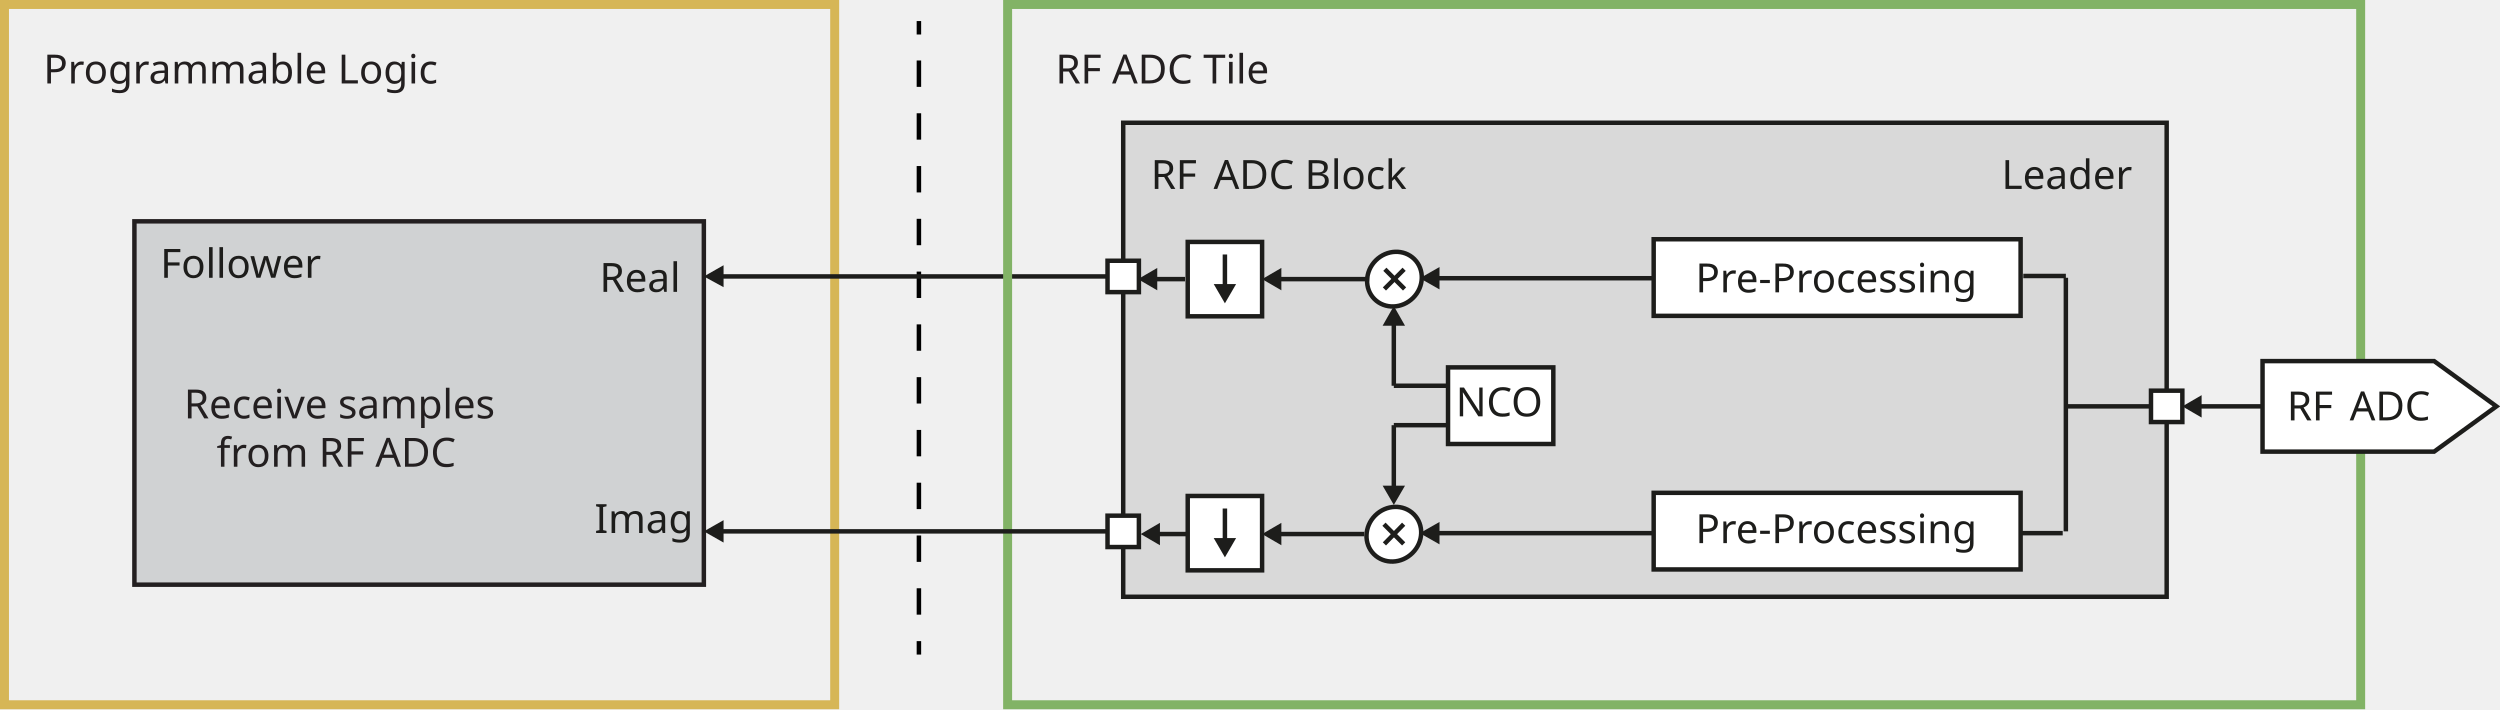
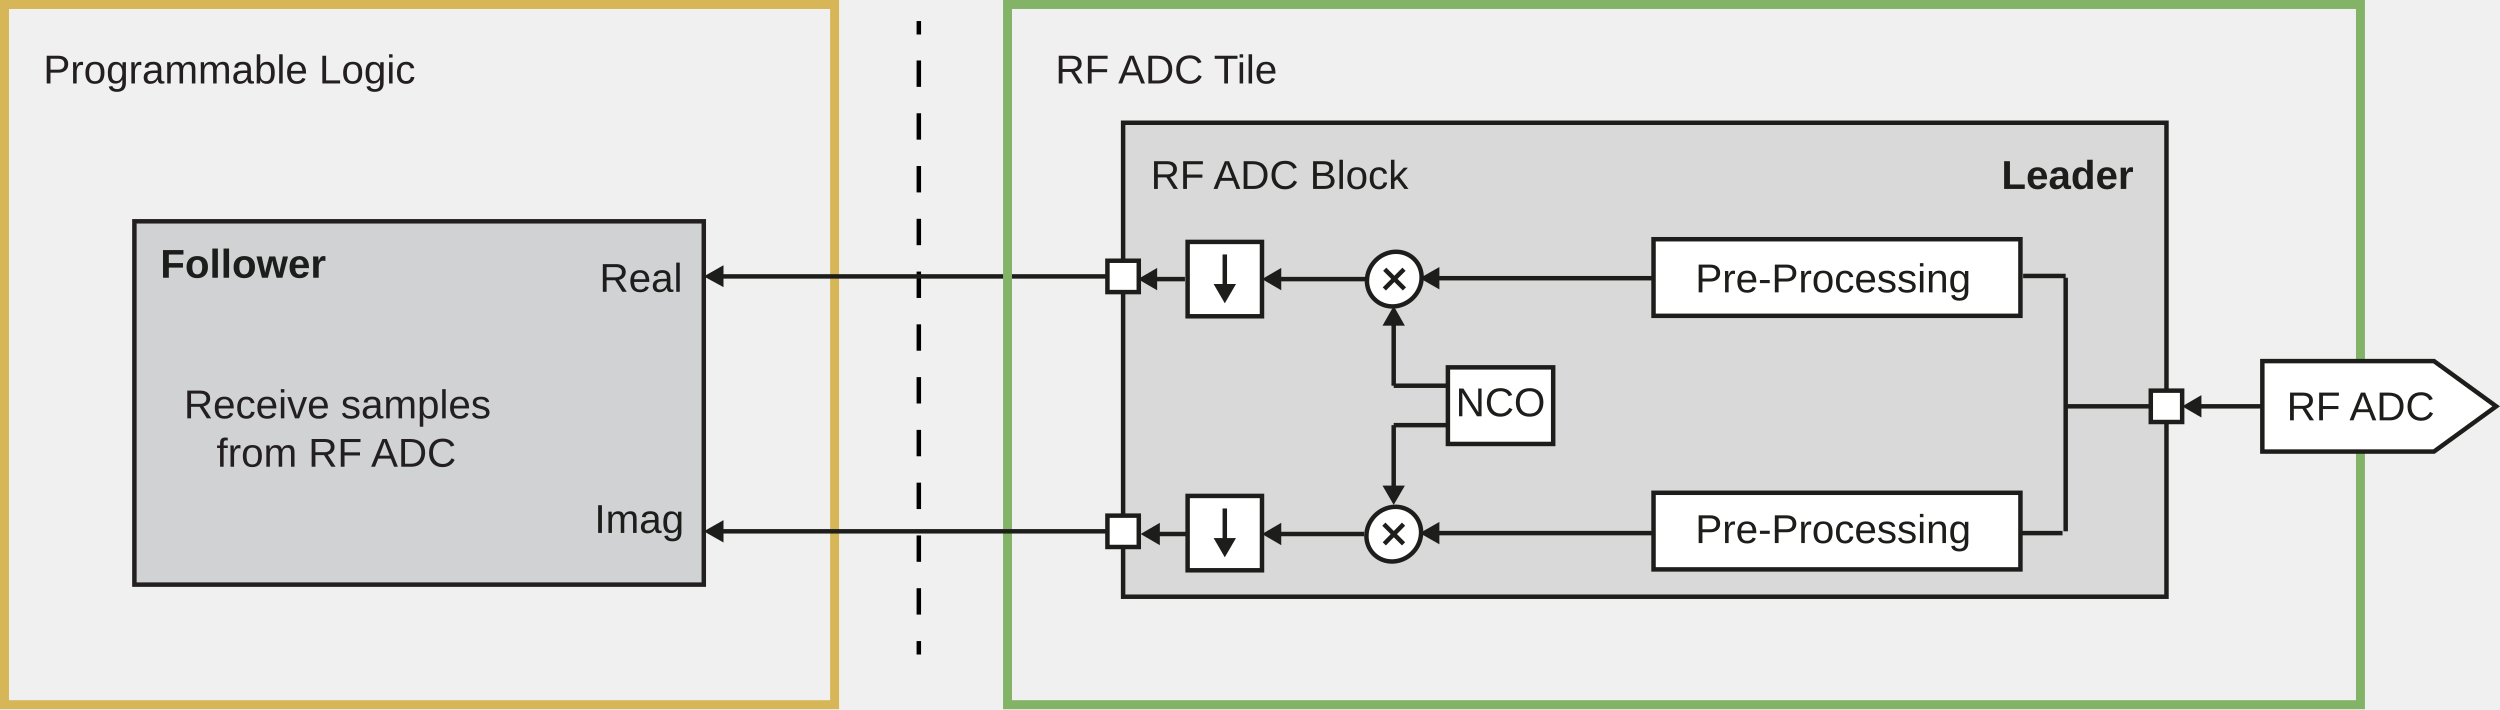
- <svg xmlns="http://www.w3.org/2000/svg" version="1.1" id="Layer_1" x="0px" y="0px" viewBox="0 0 558 158.3" style="enable-background:new 0 0 558 158.3;" xml:space="preserve">
-   <style type="text/css">
- 	.st0{fill:#D9D9D9;stroke:#1D1D1B;stroke-miterlimit:10;}
- 	.st1{fill:#D0D2D3;stroke:#231F20;stroke-miterlimit:10;}
- 	.st2{fill:none;stroke:#D6B656;stroke-width:2;stroke-miterlimit:10;}
- 	.st3{fill:#231F20;}
- 	.st4{font-family:'ArialMT';}
- 	.st5{font-size:9px;}
- 	.st6{fill:none;stroke:#000000;stroke-miterlimit:10;}
- 	.st7{fill:none;stroke:#000000;stroke-miterlimit:10;stroke-dasharray:5.89,5.89;}
- 	.st8{fill:#1D1D1B;}
- 	.st9{fill:#FFFFFF;stroke:#1D1D1B;stroke-miterlimit:10;}
- 	.st10{fill:none;stroke:#1D1D1B;stroke-miterlimit:10;}
- 	.st11{fill:none;}
- 	.st12{fill:none;stroke:#82B366;stroke-width:2;stroke-miterlimit:10;}
- 	.st13{font-family:'Arial-BoldMT';}
- </style>
-   <rect x="250.7" y="27.4" class="st0" width="232.9" height="105.8" />
-   <rect x="30" y="49.4" class="st1" width="127.1" height="81.1" />
-   <rect x="1" y="1" class="st2" width="185.3" height="156.3" />
-   <text transform="matrix(1 0 0 1 9.69 18.63)" class="st3 st4 st5">Programmable Logic</text>
-   <text transform="matrix(1 0 0 1 41.07 93.38)" class="st3 st4 st5">Receive samples</text>
-   <text transform="matrix(1 0 0 1 48.33 104.18)" class="st3 st4 st5">from RF ADC</text>
-   <line class="st6" x1="205.1" y1="4.7" x2="205.1" y2="7.7" />
-   <line class="st7" x1="205.1" y1="13.5" x2="205.1" y2="140.1" />
-   <line class="st6" x1="205.1" y1="143.1" x2="205.1" y2="146.1" />
-   <text transform="matrix(1 0 0 1 256.87 42.17)" class="st8 st4 st5">RF</text>
-   <text transform="matrix(1 0 0 1 268.87 42.17)" class="st8 st4 st5"> </text>
-   <text transform="matrix(1 0 0 1 270.87 42.17)" class="st8 st4 st5">ADC Block</text>
-   <rect x="323.2" y="82" class="st9" width="23.5" height="17.1" />
-   <ellipse transform="matrix(0.7071 -0.7071 0.7071 0.7071 47.1375 238.302)" class="st9" cx="311.2" cy="62.3" rx="6.3" ry="5.9" />
-   <line class="st10" x1="313.5" y1="64.5" x2="309.1" y2="60.1" />
-   <line class="st10" x1="309" y1="64.5" x2="313.4" y2="60.1" />
-   <ellipse transform="matrix(0.7071 -0.7071 0.7071 0.7071 6.8408 254.9297)" class="st9" cx="311.1" cy="119.2" rx="6.3" ry="5.9" />
-   <line class="st10" x1="308.9" y1="117" x2="313.3" y2="121.4" />
-   <line class="st10" x1="313.3" y1="117" x2="309" y2="121.4" />
-   <line class="st11" x1="311.1" y1="94.9" x2="311.1" y2="112.7" />
-   <line class="st10" x1="311.1" y1="94.9" x2="311.1" y2="109.1" />
-   <polygon class="st8" points="308.6,108.4 311.1,112.7 313.6,108.4 " />
-   <line class="st10" x1="322.8" y1="94.9" x2="311.1" y2="94.9" />
-   <text transform="matrix(1 0 0 1 324.95 92.92)" class="st8 st4 st5">NCO</text>
-   <text transform="matrix(1 0 0 1 133.83 65.14)" class="st8 st4 st5">Real</text>
-   <line class="st10" x1="322.8" y1="86.1" x2="311.1" y2="86.1" />
-   <line class="st11" x1="311.1" y1="86.1" x2="311.1" y2="68.3" />
-   <line class="st10" x1="311.1" y1="86.1" x2="311.1" y2="71.9" />
-   <polygon class="st8" points="313.6,72.7 311.1,68.3 308.6,72.7 " />
-   <rect x="265.1" y="54" class="st9" width="16.6" height="16.6" />
-   <line class="st11" x1="273.4" y1="56.8" x2="273.4" y2="67.7" />
-   <line class="st10" x1="273.4" y1="56.8" x2="273.4" y2="64.1" />
-   <polygon class="st8" points="270.9,63.4 273.4,67.7 275.9,63.4 " />
-   <line class="st11" x1="304.5" y1="119.2" x2="281.7" y2="119.2" />
-   <line class="st10" x1="304.5" y1="119.2" x2="285.3" y2="119.2" />
-   <polygon class="st8" points="286,116.7 281.7,119.2 286,121.7 " />
-   <line class="st11" x1="305.6" y1="62.3" x2="281.7" y2="62.3" />
-   <line class="st10" x1="305.6" y1="62.3" x2="285.3" y2="62.3" />
-   <polygon class="st8" points="286,59.8 281.7,62.3 286,64.8 " />
-   <rect x="247.2" y="58.2" class="st9" width="7" height="7" />
-   <text transform="matrix(1 0 0 1 132.69 118.96)" class="st8 st4 st5">Imag</text>
-   <line class="st11" x1="247.2" y1="61.7" x2="157.1" y2="61.7" />
-   <line class="st10" x1="247.2" y1="61.7" x2="160.7" y2="61.7" />
-   <polygon class="st8" points="161.5,59.2 157.1,61.7 161.5,64.1 " />
-   <rect x="480.1" y="87.2" class="st9" width="7" height="7" />
-   <line class="st10" x1="480.1" y1="90.7" x2="461.1" y2="90.7" />
-   <rect x="369.1" y="53.4" class="st9" width="81.9" height="17.1" />
-   <text transform="matrix(1 0 0 1 378.44 65.25)" class="st8 st4 st5">Pre-Processing</text>
-   <rect x="224.9" y="1" class="st12" width="302" height="156.3" />
-   <text transform="matrix(1 0 0 1 235.6 18.63)" class="st3 st4 st5">RF ADC Tile</text>
-   <text transform="matrix(1 0 0 1 446.75 42.17)" class="st8 st13 st5">Leader</text>
-   <text transform="matrix(1 0 0 1 35.78 62)" class="st8 st13 st5">Follower</text>
-   <line class="st10" x1="490.6" y1="90.7" x2="505" y2="90.7" />
-   <polygon class="st8" points="491.4,93.2 487.1,90.7 491.4,88.2 " />
-   <polygon class="st9" points="543.3,100.8 557.2,90.7 543.3,80.6 505,80.6 505,100.8 " />
-   <text transform="matrix(1 0 0 1 510.45 93.83)" class="st8 st4 st5">RF</text>
-   <text transform="matrix(1 0 0 1 522.45 93.83)" class="st8 st4 st5"> </text>
-   <text transform="matrix(1 0 0 1 524.45 93.83)" class="st8 st4 st5">ADC</text>
-   <line class="st11" x1="369.1" y1="119" x2="316.9" y2="119" />
-   <line class="st10" x1="369.1" y1="119" x2="320.5" y2="119" />
-   <polygon class="st8" points="321.3,116.5 316.9,119 321.3,121.5 " />
-   <line class="st11" x1="369.1" y1="62.1" x2="316.9" y2="62.1" />
-   <line class="st10" x1="369.1" y1="62.1" x2="320.5" y2="62.1" />
-   <polygon class="st8" points="321.3,59.6 316.9,62.1 321.3,64.6 " />
-   <rect x="247.2" y="115.1" class="st9" width="7" height="7" />
-   <line class="st11" x1="247.2" y1="118.6" x2="157.1" y2="118.6" />
-   <line class="st10" x1="247.2" y1="118.6" x2="160.7" y2="118.6" />
-   <polygon class="st8" points="161.5,116.1 157.1,118.6 161.5,121.1 " />
-   <line class="st10" x1="461.1" y1="62" x2="461.1" y2="118.6" />
-   <rect x="265.1" y="110.7" class="st9" width="16.6" height="16.6" />
-   <line class="st11" x1="273.4" y1="113.5" x2="273.4" y2="124.4" />
-   <line class="st10" x1="273.4" y1="113.5" x2="273.4" y2="120.8" />
-   <polygon class="st8" points="270.9,120.1 273.4,124.4 275.9,120.1 " />
-   <rect x="369.1" y="110" class="st9" width="81.9" height="17.1" />
-   <line class="st11" x1="264.5" y1="62.3" x2="254" y2="62.3" />
-   <line class="st10" x1="264.5" y1="62.3" x2="257.6" y2="62.3" />
-   <polygon class="st8" points="258.3,59.8 254,62.3 258.3,64.8 " />
-   <line class="st11" x1="265" y1="119.2" x2="254.6" y2="119.2" />
-   <line class="st10" x1="265" y1="119.2" x2="258.2" y2="119.2" />
-   <polygon class="st8" points="258.9,116.7 254.6,119.2 258.9,121.7 " />
-   <line class="st11" x1="254.6" y1="61.7" x2="244.2" y2="61.7" />
-   <line class="st11" x1="254.7" y1="118.6" x2="244.2" y2="118.6" />
-   <line class="st10" x1="461.1" y1="61.6" x2="451.6" y2="61.6" />
-   <line class="st10" x1="460.4" y1="119" x2="450.9" y2="119" />
-   <text transform="matrix(1 0 0 1 378.4398 121.22)" class="st8 st4 st5">Pre-Processing</text>
+ <svg xmlns="http://www.w3.org/2000/svg" id="Layer_1" data-name="Layer 1" viewBox="0 0 558.05 158.3">
+   <defs>
+     <style>.cls-1{fill:#d9d9d9;}.cls-1,.cls-10,.cls-11,.cls-9{stroke:#1d1d1b;}.cls-1,.cls-11,.cls-14,.cls-2,.cls-3,.cls-6,.cls-7,.cls-9{stroke-miterlimit:10;}.cls-2{fill:#d0d2d3;stroke:#231f20;}.cls-11,.cls-12,.cls-14,.cls-3,.cls-6,.cls-7{fill:none;}.cls-3{stroke:#d6b656;}.cls-14,.cls-3{stroke-width:2px;}.cls-17,.cls-4,.cls-8{isolation:isolate;font-size:9px;}.cls-4{fill:#231f20;}.cls-4,.cls-8{font-family:ArialMT, Arial;}.cls-5{letter-spacing:-0.06em;}.cls-6,.cls-7{stroke:#000;}.cls-7{stroke-dasharray:5.89 5.89;}.cls-13,.cls-17,.cls-8{fill:#1d1d1b;}.cls-10,.cls-9{fill:#fff;}.cls-10{stroke-miterlimit:10;}.cls-14{stroke:#82b366;}.cls-15{letter-spacing:-0.02em;}.cls-16{letter-spacing:-0.04em;}.cls-17{font-family:Arial-BoldMT, Arial;font-weight:700;}</style>
+   </defs>
+   <rect class="cls-1" x="250.7" y="27.4" width="232.9" height="105.8" />
+   <rect class="cls-2" x="30" y="49.4" width="127.1" height="81.1" />
+   <rect class="cls-3" x="1" y="1" width="185.3" height="156.3" />
+   <text class="cls-4" transform="translate(9.69 18.63)">Programmable Logic</text>
+   <text class="cls-4" transform="translate(41.07 93.38)">Receive samples</text>
+   <text class="cls-4" transform="translate(48.33 104.18)">from RF<tspan class="cls-5" x="32.5" y="0"> </tspan>
+     <tspan x="34.5" y="0">ADC</tspan>
+   </text>
+   <line class="cls-6" x1="205.1" y1="4.7" x2="205.1" y2="7.7" />
+   <line class="cls-7" x1="205.1" y1="13.5" x2="205.1" y2="140.1" />
+   <line class="cls-6" x1="205.1" y1="143.1" x2="205.1" y2="146.1" />
+   <text class="cls-8" transform="translate(256.87 42.17)">RF</text>
+   <text class="cls-8" transform="translate(268.87 42.17)"> </text>
+   <text class="cls-8" transform="translate(270.87 42.17)">ADC Block</text>
+   <rect class="cls-9" x="323.2" y="82" width="23.5" height="17.1" />
+   <ellipse class="cls-10" cx="311.24" cy="62.3" rx="6.3" ry="5.9" transform="translate(47.1 238.33) rotate(-45)" />
+   <line class="cls-11" x1="313.5" y1="64.5" x2="309.1" y2="60.1" />
+   <line class="cls-11" x1="309" y1="64.5" x2="313.4" y2="60.1" />
+   <ellipse class="cls-10" cx="311.11" cy="119.24" rx="6.3" ry="5.9" transform="translate(6.81 254.91) rotate(-45)" />
+   <line class="cls-11" x1="308.9" y1="117" x2="313.3" y2="121.4" />
+   <line class="cls-11" x1="313.3" y1="117" x2="309" y2="121.4" />
+   <line class="cls-12" x1="311.1" y1="94.9" x2="311.1" y2="112.7" />
+   <line class="cls-11" x1="311.1" y1="94.9" x2="311.1" y2="109.1" />
+   <polygon class="cls-13" points="308.6 108.4 311.1 112.7 313.6 108.4 308.6 108.4" />
+   <line class="cls-11" x1="322.8" y1="94.9" x2="311.1" y2="94.9" />
+   <text class="cls-8" transform="translate(324.95 92.92)">NCO</text>
+   <text class="cls-8" transform="translate(133.83 65.14)">Real</text>
+   <line class="cls-11" x1="322.8" y1="86.1" x2="311.1" y2="86.1" />
+   <line class="cls-12" x1="311.1" y1="86.1" x2="311.1" y2="68.3" />
+   <line class="cls-11" x1="311.1" y1="86.1" x2="311.1" y2="71.9" />
+   <polygon class="cls-13" points="313.6 72.7 311.1 68.3 308.6 72.7 313.6 72.7" />
+   <rect class="cls-9" x="265.1" y="54" width="16.6" height="16.6" />
+   <line class="cls-12" x1="273.4" y1="56.8" x2="273.4" y2="67.7" />
+   <line class="cls-11" x1="273.4" y1="56.8" x2="273.4" y2="64.1" />
+   <polygon class="cls-13" points="270.9 63.4 273.4 67.7 275.9 63.4 270.9 63.4" />
+   <line class="cls-12" x1="304.5" y1="119.2" x2="281.7" y2="119.2" />
+   <line class="cls-11" x1="304.5" y1="119.2" x2="285.3" y2="119.2" />
+   <polygon class="cls-13" points="286 116.7 281.7 119.2 286 121.7 286 116.7" />
+   <line class="cls-12" x1="305.6" y1="62.3" x2="281.7" y2="62.3" />
+   <line class="cls-11" x1="305.6" y1="62.3" x2="285.3" y2="62.3" />
+   <polygon class="cls-13" points="286 59.8 281.7 62.3 286 64.8 286 59.8" />
+   <rect class="cls-9" x="247.2" y="58.2" width="7" height="7" />
+   <text class="cls-8" transform="translate(132.69 118.96)">Imag</text>
+   <line class="cls-12" x1="247.2" y1="61.7" x2="157.1" y2="61.7" />
+   <line class="cls-11" x1="247.2" y1="61.7" x2="160.7" y2="61.7" />
+   <polygon class="cls-13" points="161.5 59.2 157.1 61.7 161.5 64.1 161.5 59.2" />
+   <rect class="cls-9" x="480.1" y="87.2" width="7" height="7" />
+   <line class="cls-11" x1="480.1" y1="90.7" x2="461.1" y2="90.7" />
+   <rect class="cls-9" x="369.1" y="53.4" width="81.9" height="17.1" />
+   <text class="cls-8" transform="translate(378.44 65.25)">Pre-Processing</text>
+   <rect class="cls-14" x="224.9" y="1" width="302" height="156.3" />
+   <text class="cls-4" transform="translate(235.6 18.63)">RF<tspan class="cls-5" x="12" y="0"> </tspan>
+     <tspan x="14" y="0">ADC</tspan>
+     <tspan class="cls-15" x="33" y="0"> </tspan>
+     <tspan class="cls-16" x="35.34" y="0">T</tspan>
+     <tspan x="40.5" y="0">ile</tspan>
+   </text>
+   <text class="cls-17" transform="translate(446.75 42.17)">Leader</text>
+   <text class="cls-17" transform="translate(35.78 62)">Follower</text>
+   <line class="cls-11" x1="490.6" y1="90.7" x2="505" y2="90.7" />
+   <polygon class="cls-13" points="491.4 93.2 487.1 90.7 491.4 88.2 491.4 93.2" />
+   <polygon class="cls-9" points="543.3 100.8 557.2 90.7 543.3 80.6 505 80.6 505 100.8 543.3 100.8" />
+   <text class="cls-8" transform="translate(510.45 93.83)">RF</text>
+   <text class="cls-8" transform="translate(522.45 93.83)"> </text>
+   <text class="cls-8" transform="translate(524.45 93.83)">ADC</text>
+   <line class="cls-12" x1="369.1" y1="119" x2="316.9" y2="119" />
+   <line class="cls-11" x1="369.1" y1="119" x2="320.5" y2="119" />
+   <polygon class="cls-13" points="321.3 116.5 316.9 119 321.3 121.5 321.3 116.5" />
+   <line class="cls-12" x1="369.1" y1="62.1" x2="316.9" y2="62.1" />
+   <line class="cls-11" x1="369.1" y1="62.1" x2="320.5" y2="62.1" />
+   <polygon class="cls-13" points="321.3 59.6 316.9 62.1 321.3 64.6 321.3 59.6" />
+   <rect class="cls-9" x="247.2" y="115.1" width="7" height="7" />
+   <line class="cls-12" x1="247.2" y1="118.6" x2="157.1" y2="118.6" />
+   <line class="cls-11" x1="247.2" y1="118.6" x2="160.7" y2="118.6" />
+   <polygon class="cls-13" points="161.5 116.1 157.1 118.6 161.5 121.1 161.5 116.1" />
+   <line class="cls-11" x1="461.1" y1="62" x2="461.1" y2="118.6" />
+   <rect class="cls-9" x="265.1" y="110.7" width="16.6" height="16.6" />
+   <line class="cls-12" x1="273.4" y1="113.5" x2="273.4" y2="124.4" />
+   <line class="cls-11" x1="273.4" y1="113.5" x2="273.4" y2="120.8" />
+   <polygon class="cls-13" points="270.9 120.1 273.4 124.4 275.9 120.1 270.9 120.1" />
+   <rect class="cls-9" x="369.1" y="110" width="81.9" height="17.1" />
+   <line class="cls-12" x1="264.5" y1="62.3" x2="254" y2="62.3" />
+   <line class="cls-11" x1="264.5" y1="62.3" x2="257.6" y2="62.3" />
+   <polygon class="cls-13" points="258.3 59.8 254 62.3 258.3 64.8 258.3 59.8" />
+   <line class="cls-12" x1="265" y1="119.2" x2="254.6" y2="119.2" />
+   <line class="cls-11" x1="265" y1="119.2" x2="258.2" y2="119.2" />
+   <polygon class="cls-13" points="258.9 116.7 254.6 119.2 258.9 121.7 258.9 116.7" />
+   <line class="cls-12" x1="254.6" y1="61.7" x2="244.2" y2="61.7" />
+   <line class="cls-12" x1="254.7" y1="118.6" x2="244.2" y2="118.6" />
+   <line class="cls-11" x1="461.1" y1="61.6" x2="451.6" y2="61.6" />
+   <line class="cls-11" x1="460.4" y1="119" x2="450.9" y2="119" />
+   <text class="cls-8" transform="translate(378.44 121.22)">Pre-Processing</text>
</svg>
